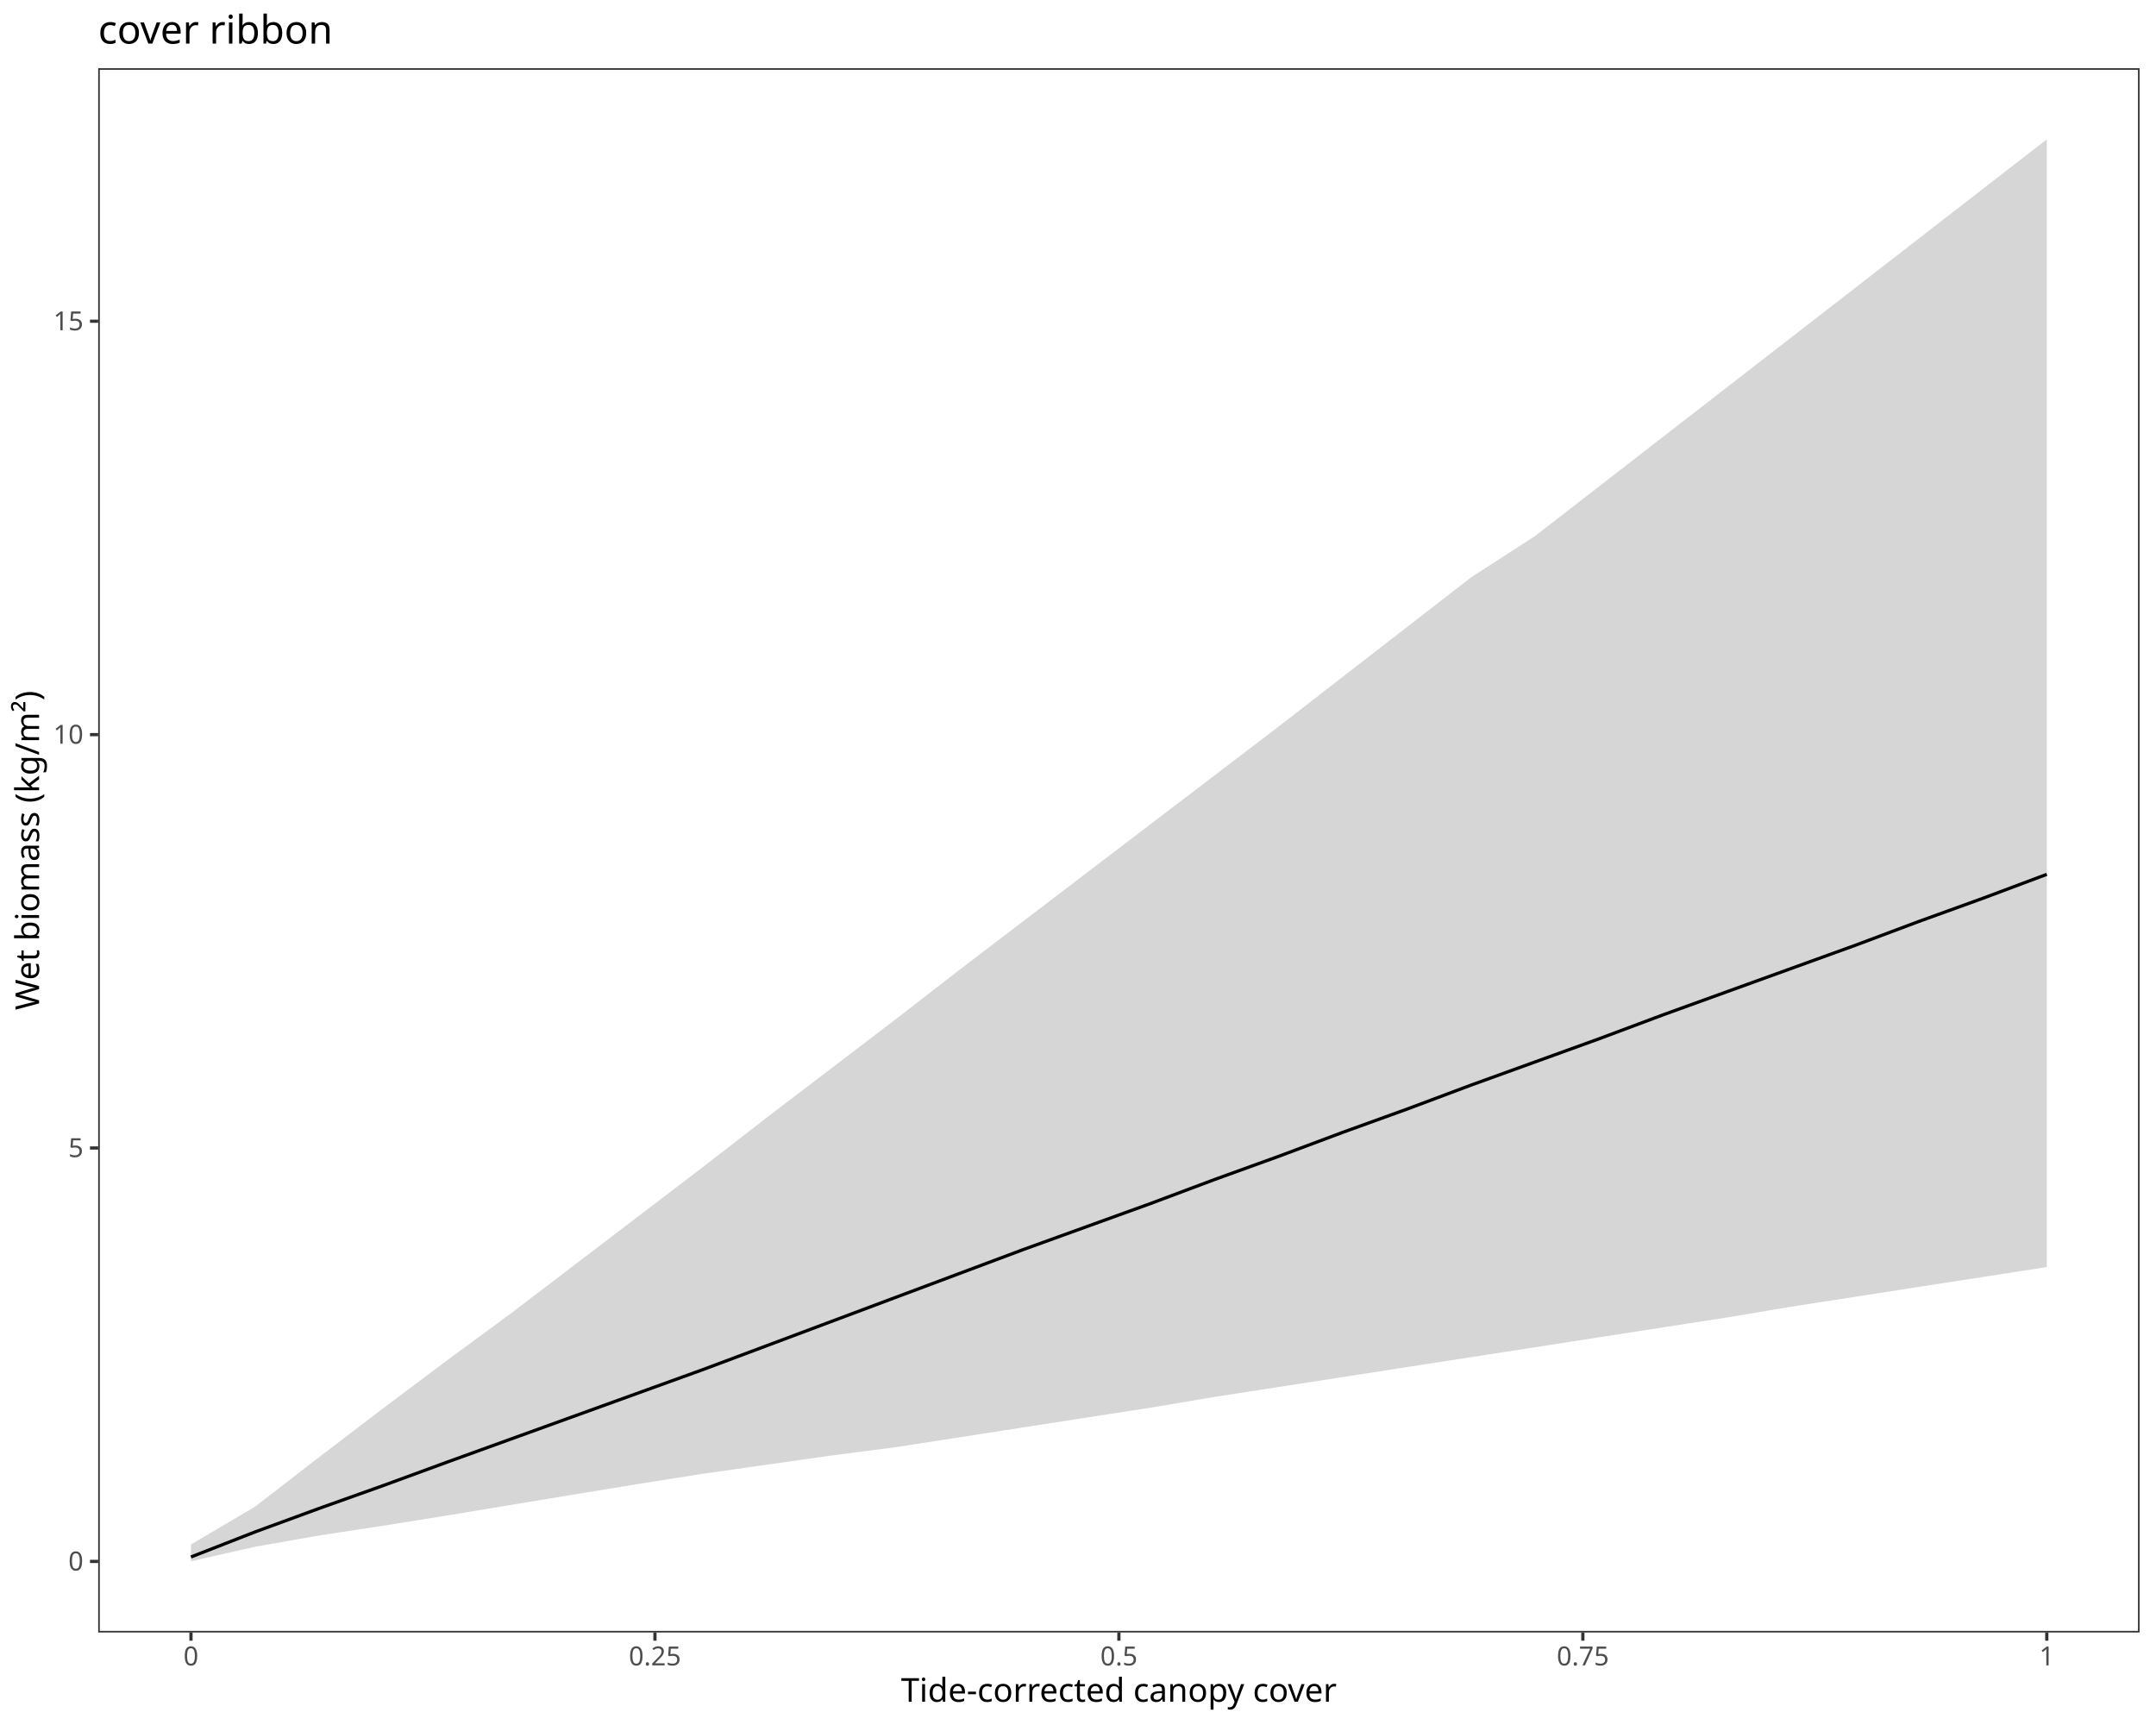
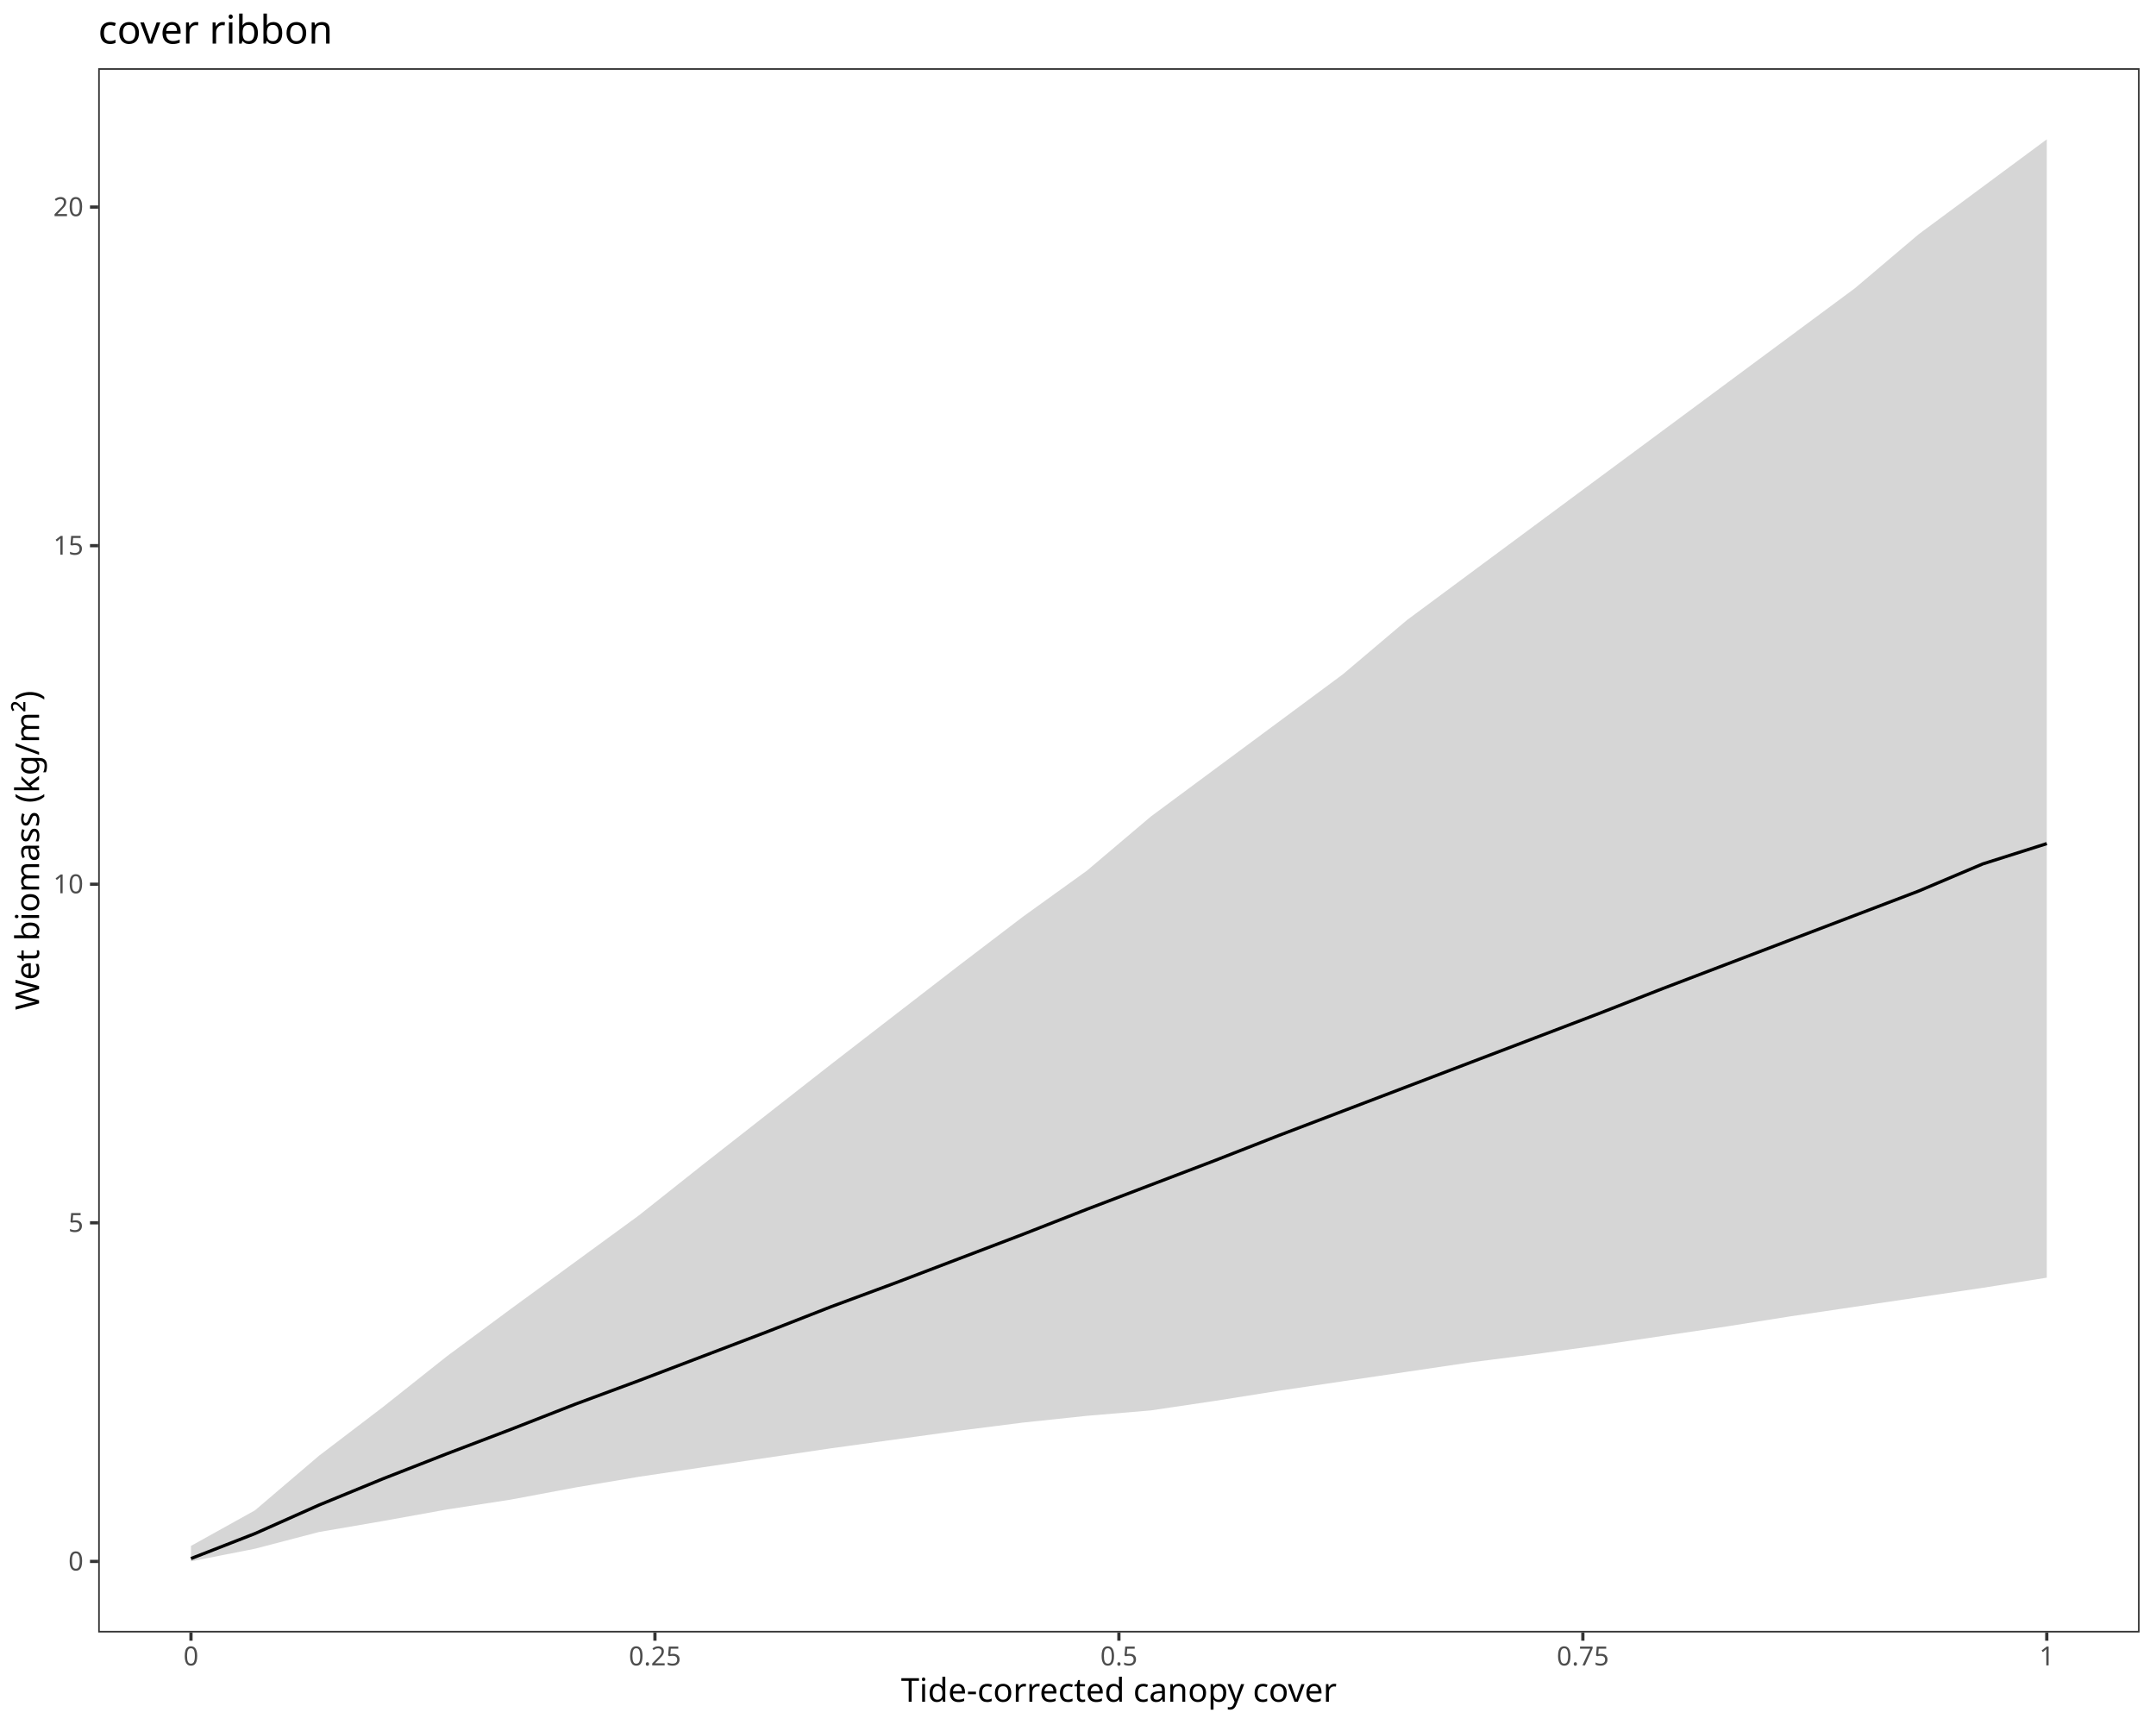
<svg xmlns="http://www.w3.org/2000/svg" class="svglite" data-engine-version="2.0" width="720.00pt" height="576.00pt" viewBox="0 0 720.00 576.00">
  <defs>
    <style type="text/css">
    .svglite line, .svglite polyline, .svglite polygon, .svglite path, .svglite rect, .svglite circle {
      fill: none;
      stroke: #000000;
      stroke-linecap: round;
      stroke-linejoin: round;
      stroke-miterlimit: 10.00;
    }
  </style>
  </defs>
  <rect width="100%" height="100%" style="stroke: none; fill: #FFFFFF;" />
  <defs>
    <clipPath id="cpMC4wMHw3MjAuMDB8MC4wMHw1NzYuMDA=">
      <rect x="0.00" y="0.00" width="720.00" height="576.00" />
    </clipPath>
  </defs>
  <g clip-path="url(#cpMC4wMHw3MjAuMDB8MC4wMHw1NzYuMDA=)">
    <rect x="0.00" y="0.00" width="720.00" height="576.00" style="stroke-width: 1.07; stroke: #FFFFFF; fill: #FFFFFF;" />
  </g>
  <defs>
    <clipPath id="cpMzIuNzl8NzE0LjUyfDIyLjc4fDU0NS4xMQ==">
      <rect x="32.79" y="22.78" width="681.73" height="522.33" />
    </clipPath>
  </defs>
  <g clip-path="url(#cpMzIuNzl8NzE0LjUyfDIyLjc4fDU0NS4xMQ==)">
    <rect x="32.79" y="22.78" width="681.73" height="522.33" style="stroke-width: 1.07; stroke: none; fill: #FFFFFF;" />
-     <polygon points="63.78,515.71 85.15,503.12 106.52,486.59 127.89,470.30 149.26,454.28 170.63,438.55 192.01,422.26 213.38,405.97 234.75,389.68 256.12,373.12 277.49,356.83 298.86,340.54 320.23,323.98 341.60,307.69 362.97,291.40 384.34,275.11 405.71,258.83 427.08,242.54 448.45,225.97 469.83,209.41 491.20,192.84 512.57,179.04 533.94,162.48 555.31,145.91 576.68,129.35 598.05,112.78 619.42,96.22 640.79,79.65 662.16,63.09 683.53,46.53 683.53,423.09 662.16,426.40 640.79,429.71 619.42,433.03 598.05,436.34 576.68,439.93 555.31,443.24 533.94,446.55 512.57,449.87 491.20,453.18 469.83,456.49 448.45,459.81 427.08,463.12 405.71,466.43 384.34,470.02 362.97,473.33 341.60,476.65 320.23,479.96 298.86,483.27 277.49,486.03 256.12,489.07 234.75,492.11 213.38,495.47 192.01,498.98 170.63,502.51 149.26,506.05 127.89,509.47 106.52,512.73 85.15,516.48 63.78,521.32 " style="stroke-width: 0.00; stroke: none; stroke-linecap: butt; fill: #333333; fill-opacity: 0.20;" />
-     <polyline points="63.78,515.71 85.15,503.12 106.52,486.59 127.89,470.30 149.26,454.28 170.63,438.55 192.01,422.26 213.38,405.97 234.75,389.68 256.12,373.12 277.49,356.83 298.86,340.54 320.23,323.98 341.60,307.69 362.97,291.40 384.34,275.11 405.71,258.83 427.08,242.54 448.45,225.97 469.83,209.41 491.20,192.84 512.57,179.04 533.94,162.48 555.31,145.91 576.68,129.35 598.05,112.78 619.42,96.22 640.79,79.65 662.16,63.09 683.53,46.53 " style="stroke-width: 1.07; stroke: none; stroke-linecap: butt;" />
-     <polyline points="683.53,423.09 662.16,426.40 640.79,429.71 619.42,433.03 598.05,436.34 576.68,439.93 555.31,443.24 533.94,446.55 512.57,449.87 491.20,453.18 469.83,456.49 448.45,459.81 427.08,463.12 405.71,466.43 384.34,470.02 362.97,473.33 341.60,476.65 320.23,479.96 298.86,483.27 277.49,486.03 256.12,489.07 234.75,492.11 213.38,495.47 192.01,498.98 170.63,502.51 149.26,506.05 127.89,509.47 106.52,512.73 85.15,516.48 63.78,521.32 " style="stroke-width: 1.07; stroke: none; stroke-linecap: butt;" />
-     <polyline points="63.78,519.89 85.15,511.54 106.52,503.70 127.89,496.08 149.26,488.24 170.63,480.51 192.01,472.78 213.38,465.05 234.75,457.32 256.12,449.32 277.49,441.31 298.86,433.30 320.23,425.30 341.60,417.29 362.97,409.56 384.34,401.83 405.71,393.82 427.08,386.09 448.45,378.09 469.83,370.36 491.20,362.35 512.57,354.62 533.94,346.89 555.31,338.89 576.68,331.16 598.05,323.43 619.42,315.70 640.79,307.69 662.16,299.96 683.53,291.95 " style="stroke-width: 1.07; stroke-linecap: butt;" />
+     <polygon points="63.78,516.19 85.15,504.32 106.52,486.10 127.89,469.82 149.26,452.86 170.63,437.03 192.01,421.43 213.38,405.82 234.75,388.87 256.12,372.13 277.49,355.40 298.86,338.89 320.23,322.39 341.60,306.11 362.97,290.73 384.34,272.64 405.71,256.81 427.08,240.99 448.45,225.16 469.83,207.07 491.20,191.24 512.57,175.41 533.94,159.58 555.31,143.76 576.68,127.93 598.05,112.10 619.42,96.27 640.79,78.18 662.16,62.35 683.53,46.53 683.53,426.63 662.16,430.02 640.79,433.18 619.42,436.35 598.05,439.52 576.68,442.91 555.31,446.07 533.94,449.24 512.57,452.18 491.20,454.89 469.83,458.06 448.45,461.22 427.08,464.39 405.71,467.78 384.34,470.95 362.97,472.76 341.60,475.02 320.23,477.73 298.86,480.67 277.49,483.61 256.12,486.77 234.75,489.94 213.38,493.11 192.01,496.72 170.63,500.73 149.26,504.03 127.89,507.89 106.52,511.56 85.15,517.14 63.78,521.35 " style="stroke-width: 0.00; stroke: none; stroke-linecap: butt; fill: #333333; fill-opacity: 0.20;" />
+     <polyline points="63.78,516.19 85.15,504.32 106.52,486.10 127.89,469.82 149.26,452.86 170.63,437.03 192.01,421.43 213.38,405.82 234.75,388.87 256.12,372.13 277.49,355.40 298.86,338.89 320.23,322.39 341.60,306.11 362.97,290.73 384.34,272.64 405.71,256.81 427.08,240.99 448.45,225.16 469.83,207.07 491.20,191.24 512.57,175.41 533.94,159.58 555.31,143.76 576.68,127.93 598.05,112.10 619.42,96.27 640.79,78.18 662.16,62.35 683.53,46.53 " style="stroke-width: 1.07; stroke: none; stroke-linecap: butt;" />
+     <polyline points="683.53,426.63 662.16,430.02 640.79,433.18 619.42,436.35 598.05,439.52 576.68,442.91 555.31,446.07 533.94,449.24 512.57,452.18 491.20,454.89 469.83,458.06 448.45,461.22 427.08,464.39 405.71,467.78 384.34,470.95 362.97,472.76 341.60,475.02 320.23,477.73 298.86,480.67 277.49,483.61 256.12,486.77 234.75,489.94 213.38,493.11 192.01,496.72 170.63,500.73 149.26,504.03 127.89,507.89 106.52,511.56 85.15,517.14 63.78,521.35 " style="stroke-width: 1.07; stroke: none; stroke-linecap: butt;" />
+     <polyline points="63.78,520.42 85.15,512.08 106.52,502.56 127.89,493.78 149.26,485.42 170.63,477.28 192.01,468.91 213.38,461.00 234.75,452.86 256.12,444.72 277.49,436.35 298.86,428.44 320.23,420.30 341.60,412.16 362.97,403.79 384.34,395.65 405.71,387.51 427.08,379.14 448.45,371.00 469.83,362.86 491.20,354.72 512.57,346.58 533.94,338.44 555.31,330.08 576.68,321.94 598.05,313.80 619.42,305.66 640.79,297.51 662.16,288.47 683.53,281.69 " style="stroke-width: 1.07; stroke-linecap: butt;" />
    <rect x="32.79" y="22.78" width="681.73" height="522.33" style="stroke-width: 1.07; stroke: #333333;" />
  </g>
  <g clip-path="url(#cpMC4wMHw3MjAuMDB8MC4wMHw1NzYuMDA=)">
    <text x="27.86" y="524.40" text-anchor="end" style="font-size: 8.80px; fill: #4D4D4D; font-family: sans;" textLength="4.89px" lengthAdjust="spacingAndGlyphs">0</text>
-     <text x="27.86" y="386.36" text-anchor="end" style="font-size: 8.80px; fill: #4D4D4D; font-family: sans;" textLength="4.89px" lengthAdjust="spacingAndGlyphs">5</text>
-     <text x="27.86" y="248.33" text-anchor="end" style="font-size: 8.80px; fill: #4D4D4D; font-family: sans;" textLength="9.79px" lengthAdjust="spacingAndGlyphs">10</text>
-     <text x="27.86" y="110.29" text-anchor="end" style="font-size: 8.80px; fill: #4D4D4D; font-family: sans;" textLength="9.79px" lengthAdjust="spacingAndGlyphs">15</text>
+     <text x="27.86" y="411.34" text-anchor="end" style="font-size: 8.80px; fill: #4D4D4D; font-family: sans;" textLength="4.89px" lengthAdjust="spacingAndGlyphs">5</text>
+     <text x="27.86" y="298.28" text-anchor="end" style="font-size: 8.80px; fill: #4D4D4D; font-family: sans;" textLength="9.79px" lengthAdjust="spacingAndGlyphs">10</text>
+     <text x="27.86" y="185.22" text-anchor="end" style="font-size: 8.80px; fill: #4D4D4D; font-family: sans;" textLength="9.79px" lengthAdjust="spacingAndGlyphs">15</text>
+     <text x="27.86" y="72.17" text-anchor="end" style="font-size: 8.80px; fill: #4D4D4D; font-family: sans;" textLength="9.79px" lengthAdjust="spacingAndGlyphs">20</text>
    <polyline points="30.05,521.37 32.79,521.37 " style="stroke-width: 1.07; stroke: #333333; stroke-linecap: butt;" />
-     <polyline points="30.05,383.33 32.79,383.33 " style="stroke-width: 1.07; stroke: #333333; stroke-linecap: butt;" />
-     <polyline points="30.05,245.30 32.79,245.30 " style="stroke-width: 1.07; stroke: #333333; stroke-linecap: butt;" />
-     <polyline points="30.05,107.26 32.79,107.26 " style="stroke-width: 1.07; stroke: #333333; stroke-linecap: butt;" />
+     <polyline points="30.05,408.31 32.79,408.31 " style="stroke-width: 1.07; stroke: #333333; stroke-linecap: butt;" />
+     <polyline points="30.05,295.25 32.79,295.25 " style="stroke-width: 1.07; stroke: #333333; stroke-linecap: butt;" />
+     <polyline points="30.05,182.20 32.79,182.20 " style="stroke-width: 1.07; stroke: #333333; stroke-linecap: butt;" />
+     <polyline points="30.05,69.14 32.79,69.14 " style="stroke-width: 1.07; stroke: #333333; stroke-linecap: butt;" />
    <polyline points="63.78,547.85 63.78,545.11 " style="stroke-width: 1.07; stroke: #333333; stroke-linecap: butt;" />
    <polyline points="218.72,547.85 218.72,545.11 " style="stroke-width: 1.07; stroke: #333333; stroke-linecap: butt;" />
    <polyline points="373.66,547.85 373.66,545.11 " style="stroke-width: 1.07; stroke: #333333; stroke-linecap: butt;" />
    <polyline points="528.60,547.85 528.60,545.11 " style="stroke-width: 1.07; stroke: #333333; stroke-linecap: butt;" />
    <polyline points="683.53,547.85 683.53,545.11 " style="stroke-width: 1.07; stroke: #333333; stroke-linecap: butt;" />
    <text x="63.78" y="556.10" text-anchor="middle" style="font-size: 8.80px; fill: #4D4D4D; font-family: sans;" textLength="4.89px" lengthAdjust="spacingAndGlyphs">0</text>
    <text x="218.72" y="556.10" text-anchor="middle" style="font-size: 8.80px; fill: #4D4D4D; font-family: sans;" textLength="17.13px" lengthAdjust="spacingAndGlyphs">0.25</text>
    <text x="373.66" y="556.10" text-anchor="middle" style="font-size: 8.80px; fill: #4D4D4D; font-family: sans;" textLength="12.23px" lengthAdjust="spacingAndGlyphs">0.5</text>
    <text x="528.60" y="556.10" text-anchor="middle" style="font-size: 8.80px; fill: #4D4D4D; font-family: sans;" textLength="17.13px" lengthAdjust="spacingAndGlyphs">0.75</text>
    <text x="683.53" y="556.10" text-anchor="middle" style="font-size: 8.80px; fill: #4D4D4D; font-family: sans;" textLength="4.89px" lengthAdjust="spacingAndGlyphs">1</text>
    <text x="373.66" y="568.24" text-anchor="middle" style="font-size: 11.00px; font-family: sans;" textLength="139.43px" lengthAdjust="spacingAndGlyphs">Tide-corrected canopy cover</text>
    <text transform="translate(13.05,283.95) rotate(-90)" text-anchor="middle" style="font-size: 11.00px; font-family: sans;" textLength="101.47px" lengthAdjust="spacingAndGlyphs">Wet biomass (kg/m²)</text>
    <text x="32.79" y="14.56" style="font-size: 13.20px; font-family: sans;" textLength="72.65px" lengthAdjust="spacingAndGlyphs">cover ribbon</text>
  </g>
</svg>
